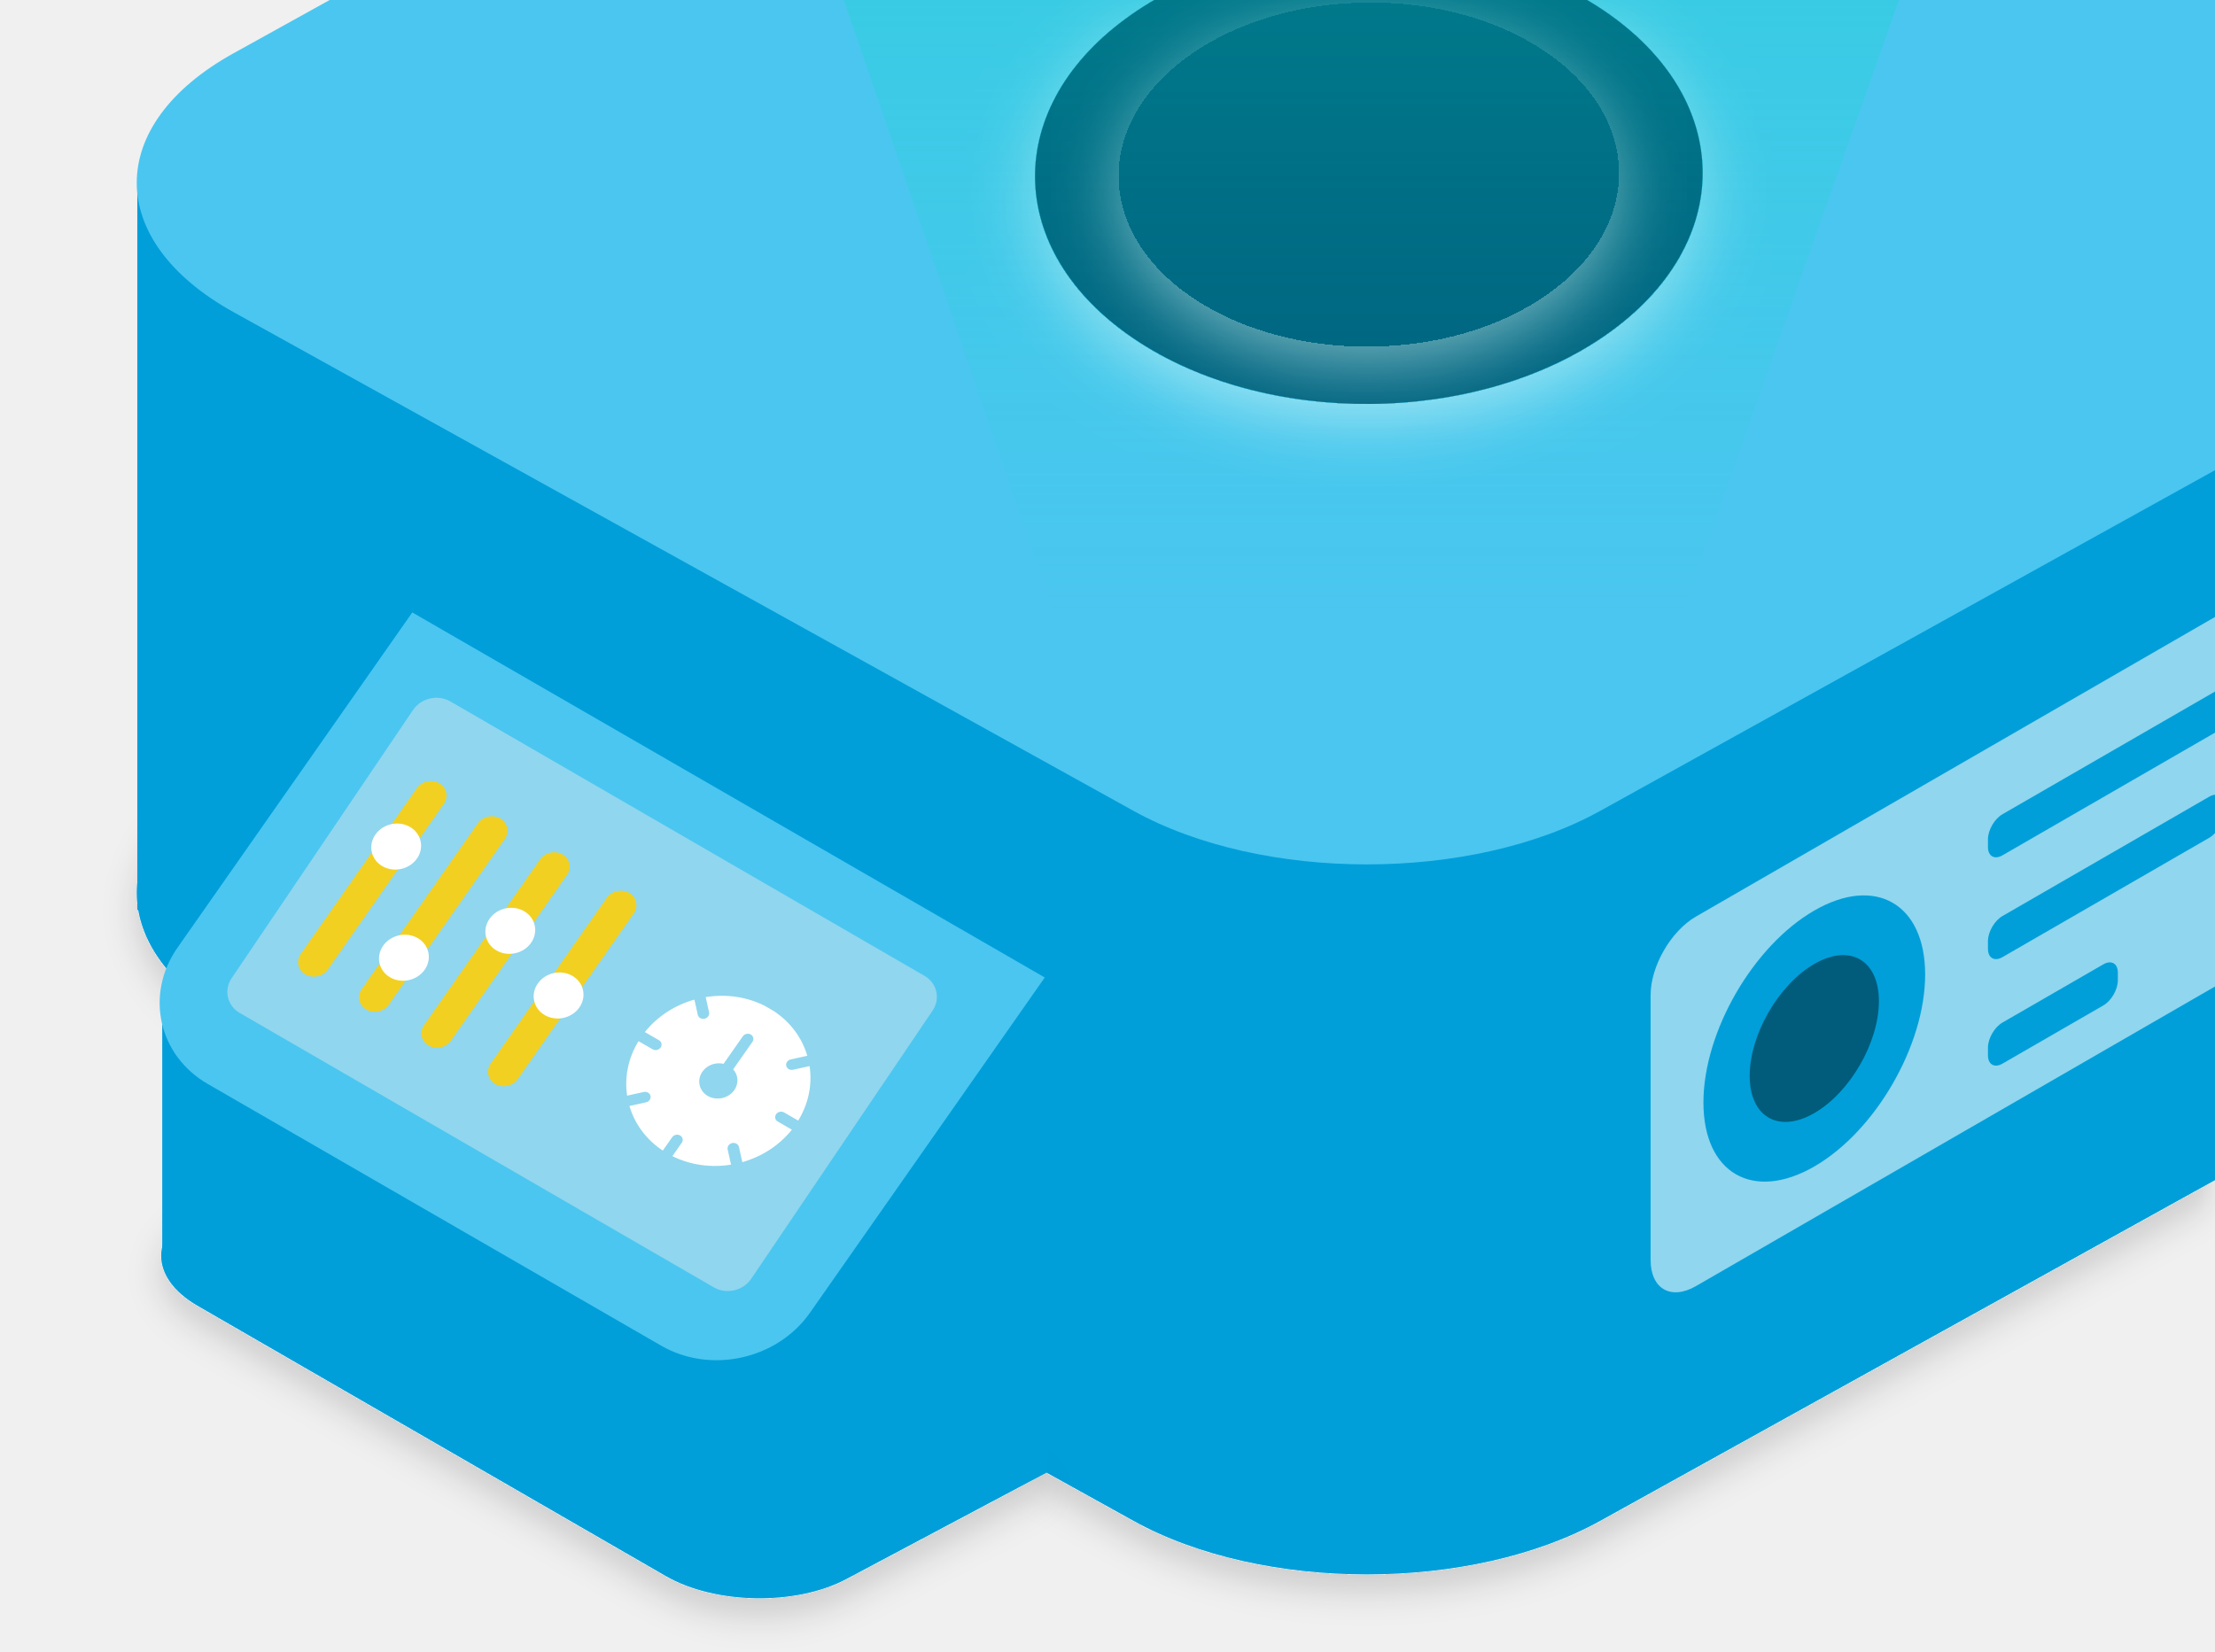
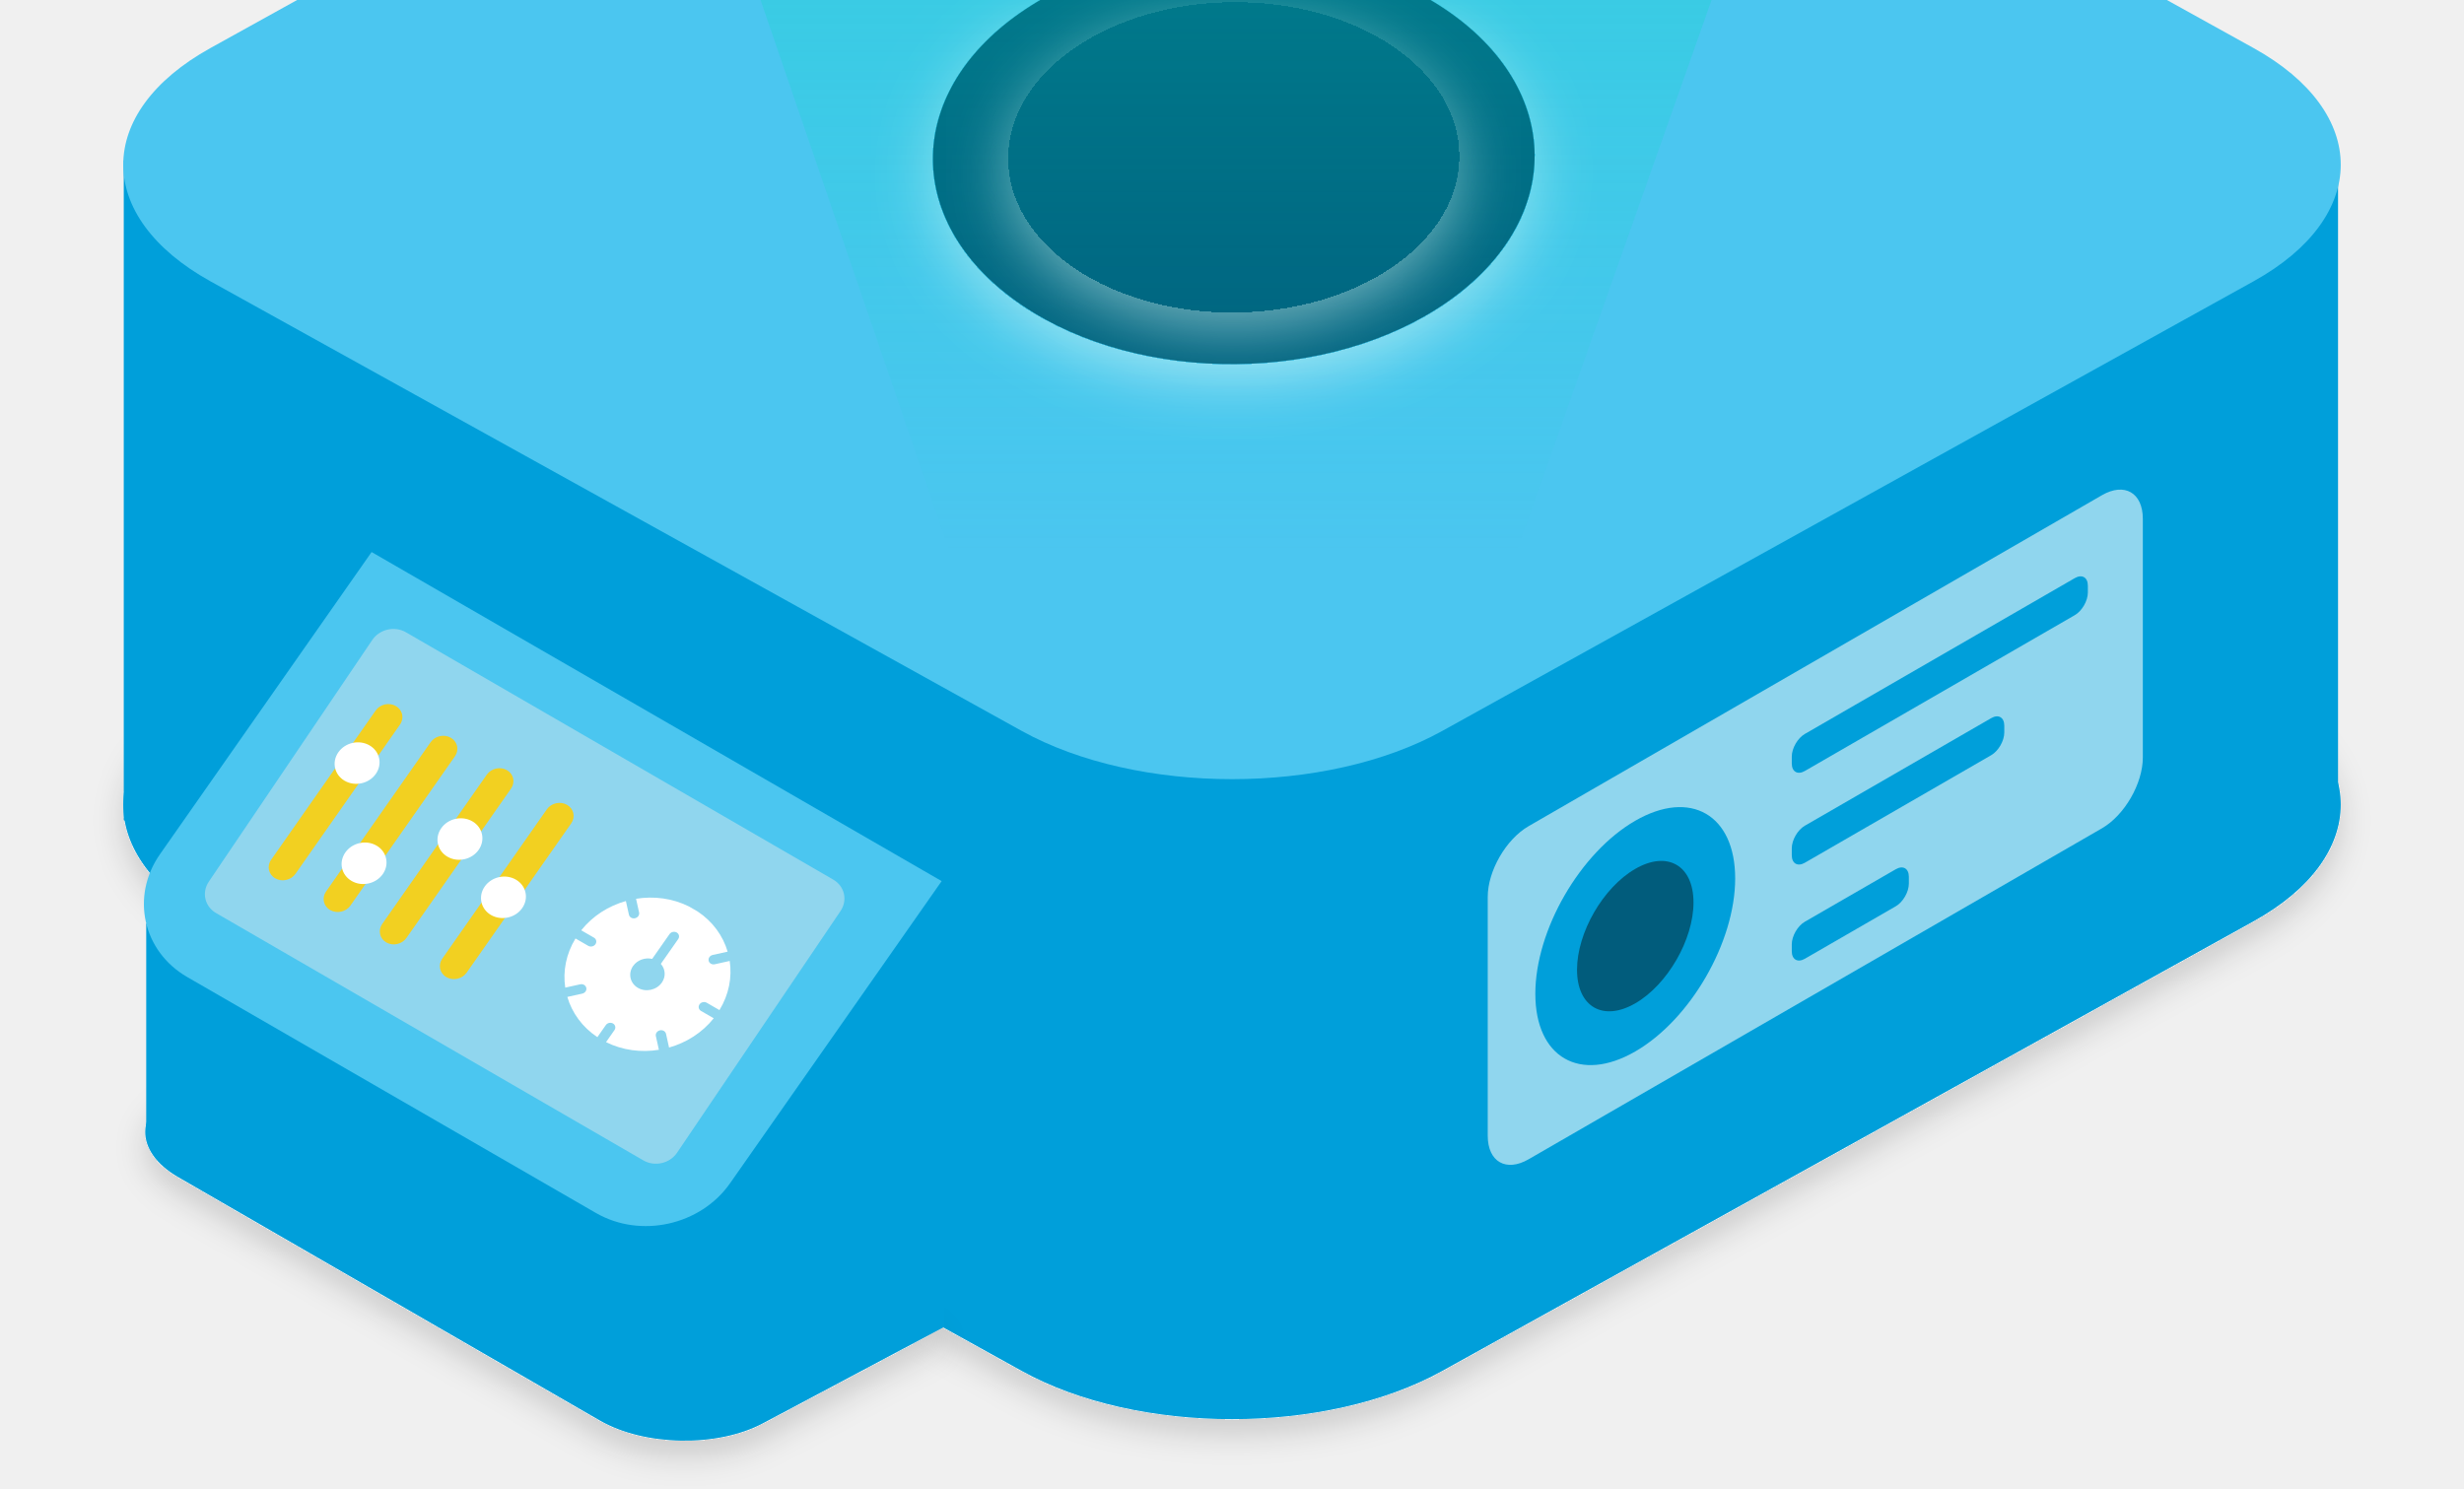
- <svg xmlns="http://www.w3.org/2000/svg" width="649" height="484" viewBox="0 0 649 484" fill="none">
-   <g filter="url(#filter0_d_686_1768)">
+ <svg xmlns="http://www.w3.org/2000/svg" width="801" height="484" viewBox="0 0 801 484" fill="none">
+   <g filter="url(#filter0_d_1159_10656)">
    <path d="M332.098 77.539C369.875 56.598 431.125 56.598 468.902 77.539L732.598 223.708C770.376 244.648 770.376 278.599 732.598 299.54L468.902 445.709C431.125 466.649 369.875 466.649 332.098 445.709L68.402 299.54C30.624 278.599 30.624 244.648 68.402 223.708L332.098 77.539Z" fill="#009FDA" />
  </g>
  <path d="M40.233 52.136L399.905 243.377V457.857L40.233 266.616V52.136Z" fill="#009FDA" />
  <path d="M760.052 53.7L400.38 244.941V459.421L760.052 268.18V53.7Z" fill="#009FDA" />
  <path d="M332.098 -130.544C369.875 -151.484 431.125 -151.484 468.902 -130.544L732.598 15.625C770.376 36.566 770.376 70.516 732.598 91.457L468.902 237.626C431.125 258.566 369.875 258.566 332.098 237.626L68.402 91.457C30.624 70.516 30.624 36.565 68.402 15.625L332.098 -130.544Z" fill="#4BC6F0" />
-   <g filter="url(#filter1_d_686_1768)">
+   <g filter="url(#filter1_d_1159_10656)">
    <path d="M469.828 3.024C508.24 28.933 508.597 71.491 470.626 98.079C432.654 124.666 370.733 125.217 332.321 99.308C293.91 73.398 293.552 30.841 331.524 4.253C369.495 -22.335 431.416 -22.885 469.828 3.024Z" fill="#005A7B" />
  </g>
-   <g filter="url(#filter2_d_686_1768)">
+   <g filter="url(#filter2_d_1159_10656)">
    <path d="M452.516 15.143C481.259 34.53 481.526 66.374 453.113 86.27C424.7 106.165 378.365 106.577 349.623 87.189C320.88 67.802 320.613 35.957 349.026 16.062C377.439 -3.833 423.773 -4.245 452.516 15.143Z" fill="#005A7B" />
  </g>
-   <path fill-rule="evenodd" clip-rule="evenodd" d="M666.93 -312.971C710.07 -388.109 688.951 -477.53 603.934 -537.65C491.91 -616.869 311.366 -615.217 200.678 -533.961C116.352 -472.057 96.897 -381.811 141.945 -307.308L308.795 179.644H492.957L666.93 -312.971Z" fill="url(#paint0_linear_686_1768)" />
-   <g filter="url(#filter3_d_686_1768)">
+   <path fill-rule="evenodd" clip-rule="evenodd" d="M666.93 -312.971C710.07 -388.109 688.951 -477.53 603.934 -537.65C491.91 -616.869 311.366 -615.217 200.678 -533.961C116.352 -472.057 96.897 -381.811 141.945 -307.308L308.795 179.644H492.957L666.93 -312.971Z" fill="url(#paint0_linear_1159_10656)" />
+   <g filter="url(#filter3_d_1159_10656)">
    <path d="M306.76 431.526L117.241 322.107L58.445 353.37C43.68 361.221 43.451 374.363 57.933 382.724L195.007 461.864C209.489 470.225 233.199 470.639 247.964 462.789L306.76 431.526Z" fill="#009FDA" />
  </g>
  <path d="M218.003 398.66L47.533 300.239V366.115L218.003 464.536V398.66Z" fill="#009FDA" />
  <path d="M306.942 287.919L219.74 338.265L231.397 467.405L306.942 431.249V287.919Z" fill="#009FDA" />
  <path d="M306.115 286.477L120.801 179.486L52.012 277.727C42.42 291.426 46.385 309.309 60.867 317.67L193.736 394.382C208.219 402.743 227.734 398.417 237.326 384.719L306.115 286.477Z" fill="#4BC6F0" />
  <path d="M121.019 208.076C123.392 204.567 128.287 203.443 131.953 205.565L270.9 286.006C274.566 288.128 275.614 292.693 273.241 296.202L220.101 374.785C217.728 378.294 212.833 379.418 209.167 377.296L70.22 296.855C66.554 294.732 65.506 290.167 67.879 286.658L121.019 208.076Z" fill="#90D6EE" />
  <path fill-rule="evenodd" clip-rule="evenodd" d="M96.047 284.125C94.603 286.187 91.66 286.836 89.475 285.574C87.289 284.312 86.688 281.617 88.132 279.555L122.124 231.01C123.568 228.948 126.51 228.299 128.695 229.561C130.881 230.823 131.482 233.518 130.038 235.58L96.047 284.125Z" fill="#F2D021" />
  <path fill-rule="evenodd" clip-rule="evenodd" d="M113.905 294.436C112.461 296.498 109.519 297.147 107.333 295.885C105.148 294.623 104.547 291.928 105.99 289.866L139.982 241.321C141.426 239.259 144.369 238.61 146.554 239.872C148.74 241.133 149.341 243.828 147.897 245.891L113.905 294.436Z" fill="#F2D021" />
  <path fill-rule="evenodd" clip-rule="evenodd" d="M132.129 304.957C130.685 307.019 127.752 307.674 125.577 306.418C123.403 305.163 122.811 302.473 124.255 300.411L158.247 251.866C159.691 249.804 162.624 249.15 164.798 250.405C166.973 251.66 167.565 254.35 166.121 256.412L132.129 304.957Z" fill="#F2D021" />
  <path fill-rule="evenodd" clip-rule="evenodd" d="M151.694 316.252C150.25 318.314 147.308 318.963 145.122 317.702C142.937 316.44 142.336 313.745 143.78 311.683L177.771 263.138C179.215 261.076 182.158 260.427 184.343 261.688C186.529 262.95 187.13 265.645 185.686 267.707L151.694 316.252Z" fill="#F2D021" />
  <path fill-rule="evenodd" clip-rule="evenodd" d="M122.172 251.618C119.945 254.798 115.414 255.803 112.051 253.861C108.688 251.92 107.768 247.768 109.995 244.588C112.222 241.407 116.753 240.403 120.116 242.344C123.478 244.285 124.398 248.438 122.172 251.618Z" fill="white" />
  <path fill-rule="evenodd" clip-rule="evenodd" d="M124.439 284.196C122.212 287.376 117.681 288.381 114.319 286.439C110.956 284.498 110.036 280.346 112.263 277.166C114.489 273.985 119.021 272.981 122.383 274.922C125.746 276.863 126.666 281.015 124.439 284.196Z" fill="white" />
  <path fill-rule="evenodd" clip-rule="evenodd" d="M155.607 276.313C153.38 279.493 148.849 280.498 145.487 278.557C142.124 276.615 141.204 272.463 143.431 269.283C145.657 266.103 150.189 265.098 153.551 267.039C156.914 268.98 157.834 273.133 155.607 276.313Z" fill="white" />
  <path fill-rule="evenodd" clip-rule="evenodd" d="M169.754 295.263C167.527 298.443 162.996 299.448 159.633 297.506C156.271 295.565 155.35 291.413 157.577 288.233C159.804 285.053 164.335 284.048 167.698 285.989C171.06 287.93 171.98 292.083 169.754 295.263Z" fill="white" />
  <path fill-rule="evenodd" clip-rule="evenodd" d="M207.386 321.194C204.807 319.705 204.098 316.511 205.805 314.074C207.185 312.103 209.725 311.245 212.011 311.767L217.655 303.707C218.169 302.973 219.215 302.742 219.991 303.19C220.767 303.638 220.98 304.596 220.466 305.33L214.822 313.391C216.313 315.049 216.535 317.501 215.154 319.473C213.45 321.91 209.964 322.682 207.386 321.194ZM227.405 326.544C227.919 325.81 228.964 325.577 229.74 326.025L233.881 328.416C236.97 323.36 238.017 317.74 237.212 312.438L232.358 313.514C231.901 313.616 231.451 313.538 231.091 313.33C230.732 313.123 230.462 312.785 230.369 312.366C230.184 311.53 230.773 310.689 231.685 310.487L236.54 309.411C235.029 304.266 231.705 299.613 226.764 296.338L223.953 294.715C218.591 292.043 212.542 291.284 206.769 292.223L207.755 296.671C207.941 297.508 207.352 298.349 206.439 298.55C205.983 298.652 205.532 298.574 205.172 298.366C204.813 298.159 204.543 297.821 204.451 297.402L203.465 292.954C197.836 294.541 192.674 297.784 188.944 302.472L193.087 304.863C193.863 305.312 194.076 306.27 193.562 307.004C193.048 307.738 192.002 307.971 191.225 307.522L187.084 305.131C183.993 310.187 182.948 315.807 183.753 321.108L188.607 320.033C189.519 319.83 190.409 320.344 190.595 321.181C190.781 322.017 190.192 322.858 189.279 323.06L184.425 324.134C185.937 329.281 189.26 333.932 194.2 337.208L196.942 333.292C197.456 332.558 198.502 332.327 199.278 332.775C200.054 333.223 200.267 334.181 199.753 334.915L197.012 338.831C202.373 341.503 208.424 342.262 214.197 341.323L213.209 336.876C213.023 336.039 213.612 335.199 214.524 334.997C215.438 334.794 216.326 335.307 216.512 336.144L217.499 340.592C223.128 339.005 228.289 335.762 232.019 331.075L227.878 328.684C227.102 328.236 226.891 327.277 227.405 326.544Z" fill="white" />
  <path fill-rule="evenodd" clip-rule="evenodd" d="M483.633 369.25C483.633 377.722 489.581 381.156 496.918 376.92L683.307 269.309C690.644 265.073 696.592 254.771 696.592 246.298V168.677C696.592 160.205 690.644 156.771 683.307 161.007L496.918 268.618C489.581 272.855 483.633 283.157 483.633 291.629V369.25Z" fill="#90D6EE" />
  <path fill-rule="evenodd" clip-rule="evenodd" d="M582.474 278.053C582.474 280.764 584.377 281.863 586.725 280.507L647.305 245.531C649.652 244.176 651.556 240.879 651.556 238.168V235.944C651.556 233.233 649.652 232.134 647.305 233.489L586.725 268.465C584.377 269.821 582.474 273.117 582.474 275.828V278.053Z" fill="#009FDA" />
  <path fill-rule="evenodd" clip-rule="evenodd" d="M582.474 248.216C582.474 250.927 584.377 252.026 586.725 250.671L674.472 200.009C676.82 198.654 678.724 195.357 678.724 192.646V190.422C678.724 187.711 676.82 186.612 674.472 187.967L586.725 238.628C584.377 239.984 582.474 243.281 582.474 245.992V248.216Z" fill="#009FDA" />
  <path fill-rule="evenodd" clip-rule="evenodd" d="M582.474 309.27C582.474 311.981 584.377 313.08 586.725 311.724L616.284 294.658C618.632 293.303 620.535 290.006 620.535 287.295V285.071C620.535 282.36 618.632 281.261 616.284 282.616L586.725 299.682C584.377 301.038 582.474 304.334 582.474 307.046V309.27Z" fill="#009FDA" />
  <path fill-rule="evenodd" clip-rule="evenodd" d="M564.072 285.608C564.072 306.322 549.53 331.511 531.59 341.868C513.651 352.225 499.108 343.829 499.108 323.115C499.108 302.4 513.651 277.212 531.59 266.854C549.53 256.497 564.072 264.893 564.072 285.608Z" fill="#009FDA" />
  <path fill-rule="evenodd" clip-rule="evenodd" d="M550.523 293.431C550.523 305.504 542.048 320.184 531.592 326.221C521.137 332.257 512.661 327.364 512.661 315.291C512.661 303.218 521.137 288.538 531.592 282.501C542.048 276.465 550.523 281.358 550.523 293.431Z" fill="#015C7C" />
  <defs>
-     <filter id="filter0_d_686_1768" x="30.068" y="56.833" width="740.863" height="419.581" filterUnits="userSpaceOnUse" color-interpolation-filters="sRGB">
+     <filter id="filter0_d_1159_10656" x="30.068" y="56.833" width="740.863" height="419.581" filterUnits="userSpaceOnUse" color-interpolation-filters="sRGB">
      <feFlood flood-opacity="0" result="BackgroundImageFix" />
      <feColorMatrix in="SourceAlpha" type="matrix" values="0 0 0 0 0 0 0 0 0 0 0 0 0 0 0 0 0 0 127 0" result="hardAlpha" />
      <feOffset dy="5" />
      <feGaussianBlur stdDeviation="5" />
      <feComposite in2="hardAlpha" operator="out" />
      <feColorMatrix type="matrix" values="0 0 0 0 0 0 0 0 0 0 0 0 0 0 0 0 0 0 0.15 0" />
-       <feBlend mode="normal" in2="BackgroundImageFix" result="effect1_dropShadow_686_1768" />
-       <feBlend mode="normal" in="SourceGraphic" in2="effect1_dropShadow_686_1768" result="shape" />
+       <feBlend mode="normal" in2="BackgroundImageFix" result="effect1_dropShadow_1159_10656" />
+       <feBlend mode="normal" in="SourceGraphic" in2="effect1_dropShadow_1159_10656" result="shape" />
    </filter>
-     <filter id="filter1_d_686_1768" x="283.277" y="-31.053" width="235.595" height="174.438" filterUnits="userSpaceOnUse" color-interpolation-filters="sRGB">
+     <filter id="filter1_d_1159_10656" x="283.277" y="-31.053" width="235.595" height="174.438" filterUnits="userSpaceOnUse" color-interpolation-filters="sRGB">
      <feFlood flood-opacity="0" result="BackgroundImageFix" />
      <feColorMatrix in="SourceAlpha" type="matrix" values="0 0 0 0 0 0 0 0 0 0 0 0 0 0 0 0 0 0 127 0" result="hardAlpha" />
      <feOffset dy="5" />
      <feGaussianBlur stdDeviation="10" />
      <feComposite in2="hardAlpha" operator="out" />
      <feColorMatrix type="matrix" values="0 0 0 0 1 0 0 0 0 1 0 0 0 0 1 0 0 0 0.5 0" />
-       <feBlend mode="normal" in2="BackgroundImageFix" result="effect1_dropShadow_686_1768" />
-       <feBlend mode="normal" in="SourceGraphic" in2="effect1_dropShadow_686_1768" result="shape" />
+       <feBlend mode="normal" in2="BackgroundImageFix" result="effect1_dropShadow_1159_10656" />
+       <feBlend mode="normal" in="SourceGraphic" in2="effect1_dropShadow_1159_10656" result="shape" />
    </filter>
-     <filter id="filter2_d_686_1768" x="307.89" y="-14.133" width="186.359" height="140.597" filterUnits="userSpaceOnUse" color-interpolation-filters="sRGB">
+     <filter id="filter2_d_1159_10656" x="307.89" y="-14.133" width="186.359" height="140.597" filterUnits="userSpaceOnUse" color-interpolation-filters="sRGB">
      <feFlood flood-opacity="0" result="BackgroundImageFix" />
      <feColorMatrix in="SourceAlpha" type="matrix" values="0 0 0 0 0 0 0 0 0 0 0 0 0 0 0 0 0 0 127 0" result="hardAlpha" />
      <feOffset dy="5" />
      <feGaussianBlur stdDeviation="10" />
      <feComposite in2="hardAlpha" operator="out" />
      <feColorMatrix type="matrix" values="0 0 0 0 1 0 0 0 0 1 0 0 0 0 1 0 0 0 0.5 0" />
-       <feBlend mode="normal" in2="BackgroundImageFix" result="effect1_dropShadow_686_1768" />
-       <feBlend mode="normal" in="SourceGraphic" in2="effect1_dropShadow_686_1768" result="shape" />
+       <feBlend mode="normal" in2="BackgroundImageFix" result="effect1_dropShadow_1159_10656" />
+       <feBlend mode="normal" in="SourceGraphic" in2="effect1_dropShadow_1159_10656" result="shape" />
    </filter>
-     <filter id="filter3_d_686_1768" x="37.22" y="317.108" width="279.54" height="166.309" filterUnits="userSpaceOnUse" color-interpolation-filters="sRGB">
+     <filter id="filter3_d_1159_10656" x="37.22" y="317.108" width="279.54" height="166.309" filterUnits="userSpaceOnUse" color-interpolation-filters="sRGB">
      <feFlood flood-opacity="0" result="BackgroundImageFix" />
      <feColorMatrix in="SourceAlpha" type="matrix" values="0 0 0 0 0 0 0 0 0 0 0 0 0 0 0 0 0 0 127 0" result="hardAlpha" />
      <feOffset dy="5" />
      <feGaussianBlur stdDeviation="5" />
      <feComposite in2="hardAlpha" operator="out" />
      <feColorMatrix type="matrix" values="0 0 0 0 0 0 0 0 0 0 0 0 0 0 0 0 0 0 0.15 0" />
-       <feBlend mode="normal" in2="BackgroundImageFix" result="effect1_dropShadow_686_1768" />
-       <feBlend mode="normal" in="SourceGraphic" in2="effect1_dropShadow_686_1768" result="shape" />
+       <feBlend mode="normal" in2="BackgroundImageFix" result="effect1_dropShadow_1159_10656" />
+       <feBlend mode="normal" in="SourceGraphic" in2="effect1_dropShadow_1159_10656" result="shape" />
    </filter>
-     <linearGradient id="paint0_linear_686_1768" x1="403.515" y1="-596" x2="403.515" y2="179.644" gradientUnits="userSpaceOnUse">
+     <linearGradient id="paint0_linear_1159_10656" x1="403.515" y1="-596" x2="403.515" y2="179.644" gradientUnits="userSpaceOnUse">
      <stop stop-color="#00DDBE" />
      <stop offset="1" stop-color="#00DDBE" stop-opacity="0" />
    </linearGradient>
  </defs>
</svg>
